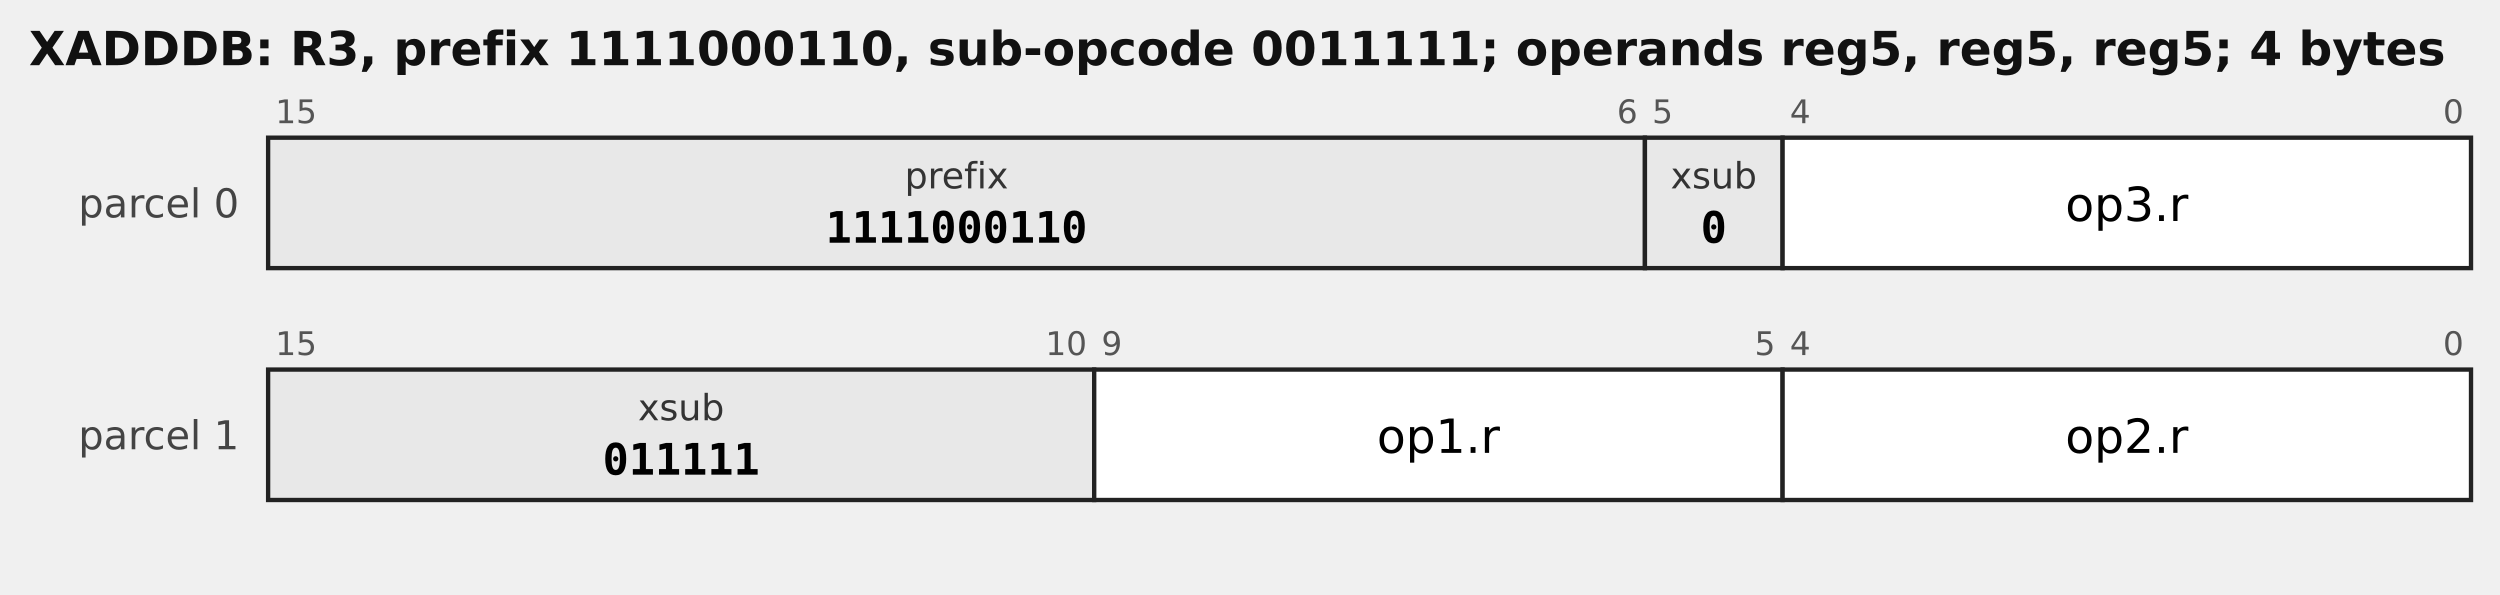
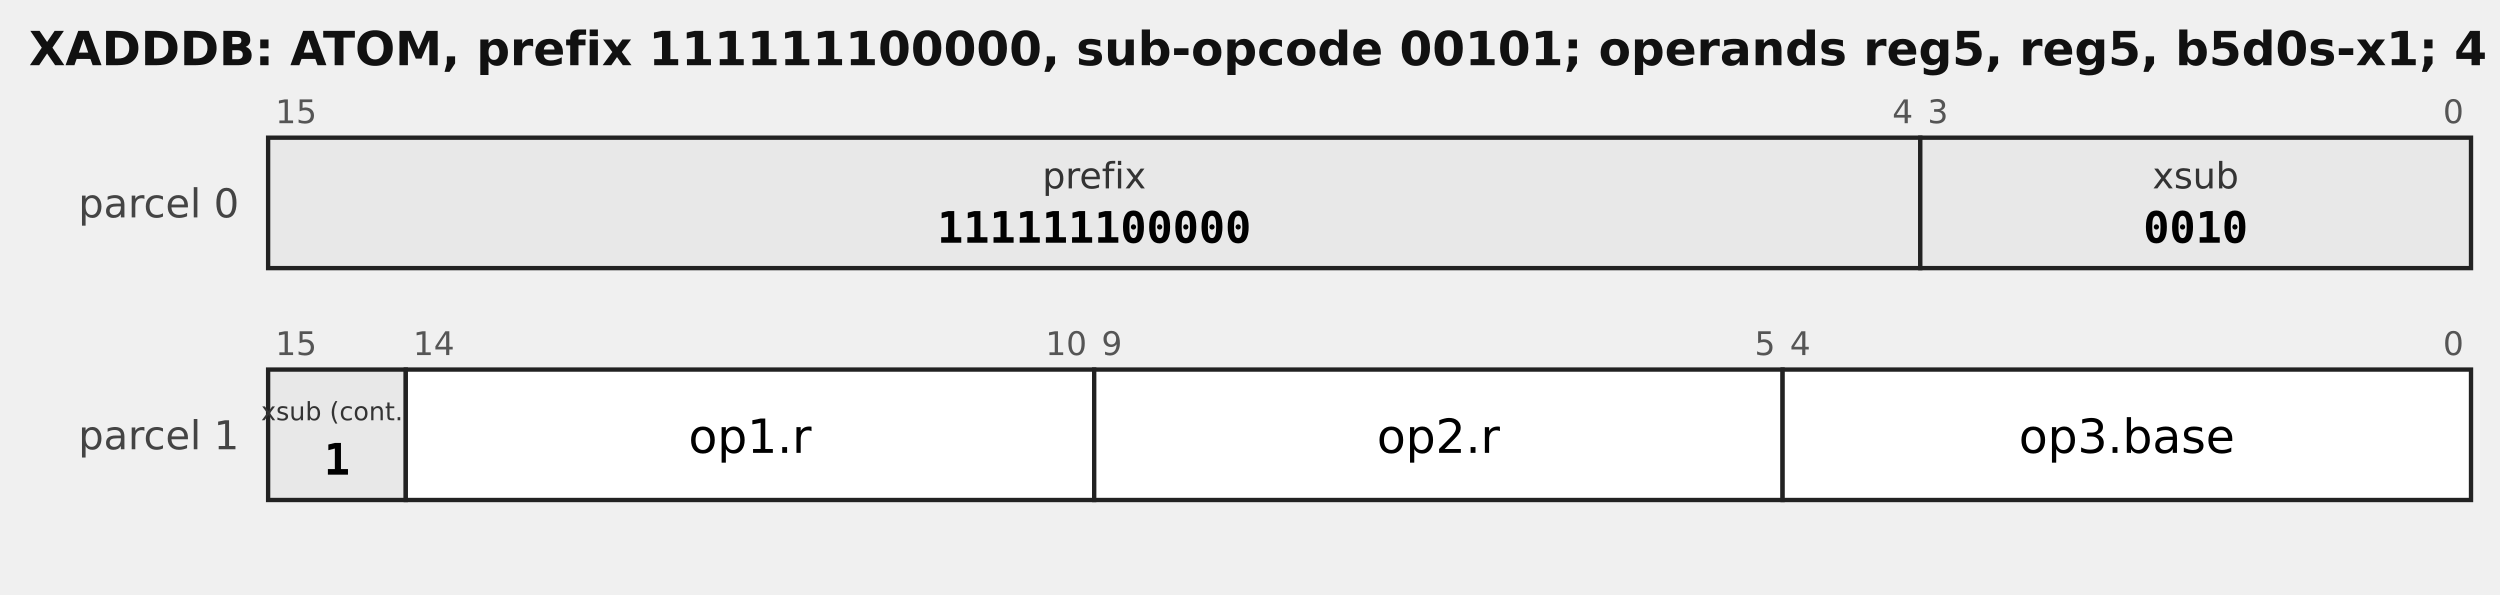
<svg xmlns="http://www.w3.org/2000/svg" width="690" height="164" viewBox="0 0 690 164" font-family="DejaVu Sans, sans-serif">
-   <text x="8" y="18" font-size="13" font-weight="bold" fill="#111">XADDDB: R3, prefix 1111000110, sub-opcode 0011111; operands reg5, reg5, reg5; 4 bytes</text>
+   <text x="8" y="18" font-size="13" font-weight="bold" fill="#111">XADDDB: ATOM, prefix 111111100000, sub-opcode 00101; operands reg5, reg5, b5d0s-x1; 4 bytes</text>
  <text x="66" y="60" font-size="11" text-anchor="end" fill="#444">parcel 0</text>
-   <rect x="74" y="38" width="380" height="36" fill="#e8e8e8" stroke="#222" stroke-width="1.2" />
+   <rect x="74" y="38" width="456" height="36" fill="#e8e8e8" stroke="#222" stroke-width="1.2" />
  <text x="76" y="34" font-size="9" fill="#555" text-anchor="start">15</text>
-   <text x="452" y="34" font-size="9" fill="#555" text-anchor="end">6</text>
-   <text x="264.0" y="52" font-size="10.0" text-anchor="middle" font-family="DejaVu Sans, sans-serif" fill="#333">prefix</text>
-   <text x="264.0" y="67" font-size="12.0" text-anchor="middle" font-family="DejaVu Sans Mono, monospace" font-weight="bold">1111000110</text>
-   <rect x="454" y="38" width="38" height="36" fill="#e8e8e8" stroke="#222" stroke-width="1.2" />
-   <text x="456" y="34" font-size="9" fill="#555" text-anchor="start">5</text>
-   <text x="473.0" y="52" font-size="10.0" text-anchor="middle" font-family="DejaVu Sans, sans-serif" fill="#333">xsub</text>
-   <text x="473.0" y="67" font-size="12.0" text-anchor="middle" font-family="DejaVu Sans Mono, monospace" font-weight="bold">0</text>
-   <rect x="492" y="38" width="190" height="36" fill="#ffffff" stroke="#222" stroke-width="1.2" />
-   <text x="494" y="34" font-size="9" fill="#555" text-anchor="start">4</text>
+   <text x="528" y="34" font-size="9" fill="#555" text-anchor="end">4</text>
+   <text x="302.0" y="52" font-size="10.0" text-anchor="middle" font-family="DejaVu Sans, sans-serif" fill="#333">prefix</text>
+   <text x="302.0" y="67" font-size="12.0" text-anchor="middle" font-family="DejaVu Sans Mono, monospace" font-weight="bold">111111100000</text>
+   <rect x="530" y="38" width="152" height="36" fill="#e8e8e8" stroke="#222" stroke-width="1.2" />
+   <text x="532" y="34" font-size="9" fill="#555" text-anchor="start">3</text>
  <text x="680" y="34" font-size="9" fill="#555" text-anchor="end">0</text>
-   <text x="587.0" y="61" font-size="13.0" text-anchor="middle" font-family="DejaVu Sans, sans-serif">op3.r</text>
+   <text x="606.0" y="52" font-size="10.0" text-anchor="middle" font-family="DejaVu Sans, sans-serif" fill="#333">xsub</text>
+   <text x="606.0" y="67" font-size="12.0" text-anchor="middle" font-family="DejaVu Sans Mono, monospace" font-weight="bold">0010</text>
  <text x="66" y="124" font-size="11" text-anchor="end" fill="#444">parcel 1</text>
-   <rect x="74" y="102" width="228" height="36" fill="#e8e8e8" stroke="#222" stroke-width="1.2" />
+   <rect x="74" y="102" width="38" height="36" fill="#e8e8e8" stroke="#222" stroke-width="1.2" />
  <text x="76" y="98" font-size="9" fill="#555" text-anchor="start">15</text>
+   <text x="93.0" y="116" font-size="7.0" text-anchor="middle" font-family="DejaVu Sans, sans-serif" fill="#333">xsub (cont.)</text>
+   <text x="93.0" y="131" font-size="12.0" text-anchor="middle" font-family="DejaVu Sans Mono, monospace" font-weight="bold">1</text>
+   <rect x="112" y="102" width="190" height="36" fill="#ffffff" stroke="#222" stroke-width="1.2" />
+   <text x="114" y="98" font-size="9" fill="#555" text-anchor="start">14</text>
  <text x="300" y="98" font-size="9" fill="#555" text-anchor="end">10</text>
-   <text x="188.0" y="116" font-size="10.0" text-anchor="middle" font-family="DejaVu Sans, sans-serif" fill="#333">xsub</text>
-   <text x="188.0" y="131" font-size="12.0" text-anchor="middle" font-family="DejaVu Sans Mono, monospace" font-weight="bold">011111</text>
+   <text x="207.0" y="125" font-size="13.0" text-anchor="middle" font-family="DejaVu Sans, sans-serif">op1.r</text>
  <rect x="302" y="102" width="190" height="36" fill="#ffffff" stroke="#222" stroke-width="1.2" />
  <text x="304" y="98" font-size="9" fill="#555" text-anchor="start">9</text>
  <text x="490" y="98" font-size="9" fill="#555" text-anchor="end">5</text>
-   <text x="397.0" y="125" font-size="13.0" text-anchor="middle" font-family="DejaVu Sans, sans-serif">op1.r</text>
+   <text x="397.0" y="125" font-size="13.0" text-anchor="middle" font-family="DejaVu Sans, sans-serif">op2.r</text>
  <rect x="492" y="102" width="190" height="36" fill="#ffffff" stroke="#222" stroke-width="1.2" />
  <text x="494" y="98" font-size="9" fill="#555" text-anchor="start">4</text>
  <text x="680" y="98" font-size="9" fill="#555" text-anchor="end">0</text>
-   <text x="587.0" y="125" font-size="13.0" text-anchor="middle" font-family="DejaVu Sans, sans-serif">op2.r</text>
+   <text x="587.0" y="125" font-size="13.0" text-anchor="middle" font-family="DejaVu Sans, sans-serif">op3.base</text>
</svg>
